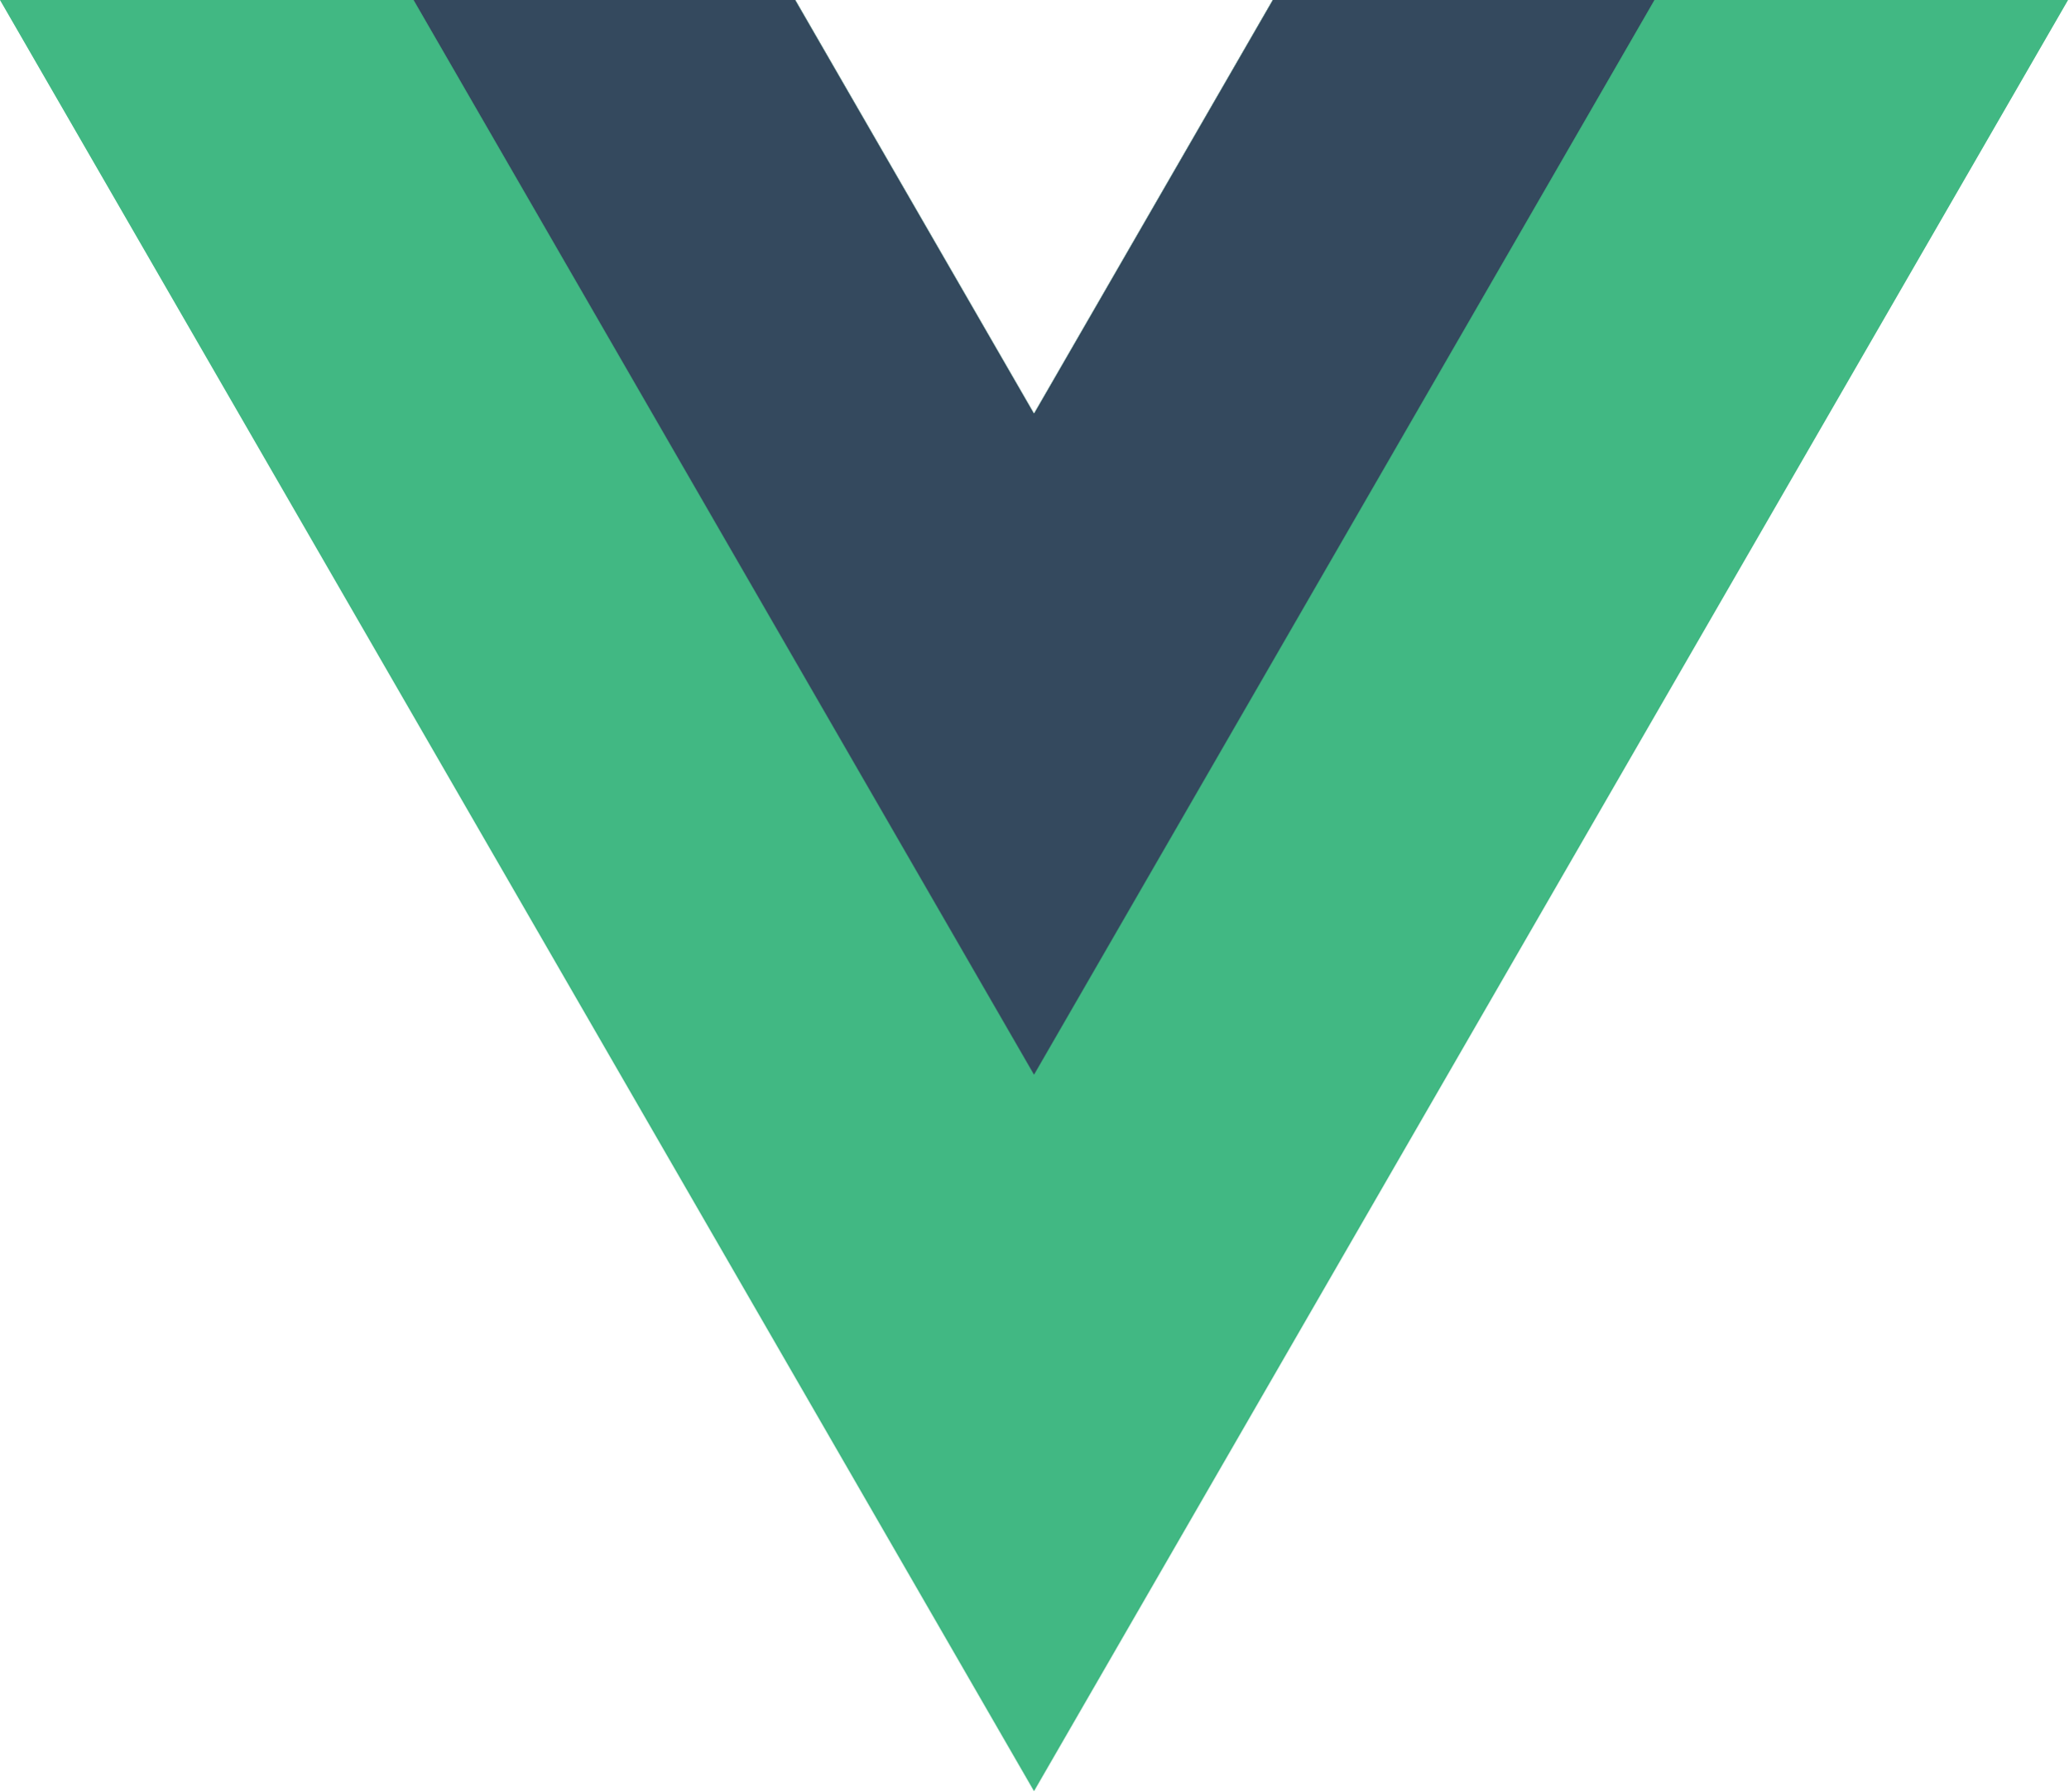
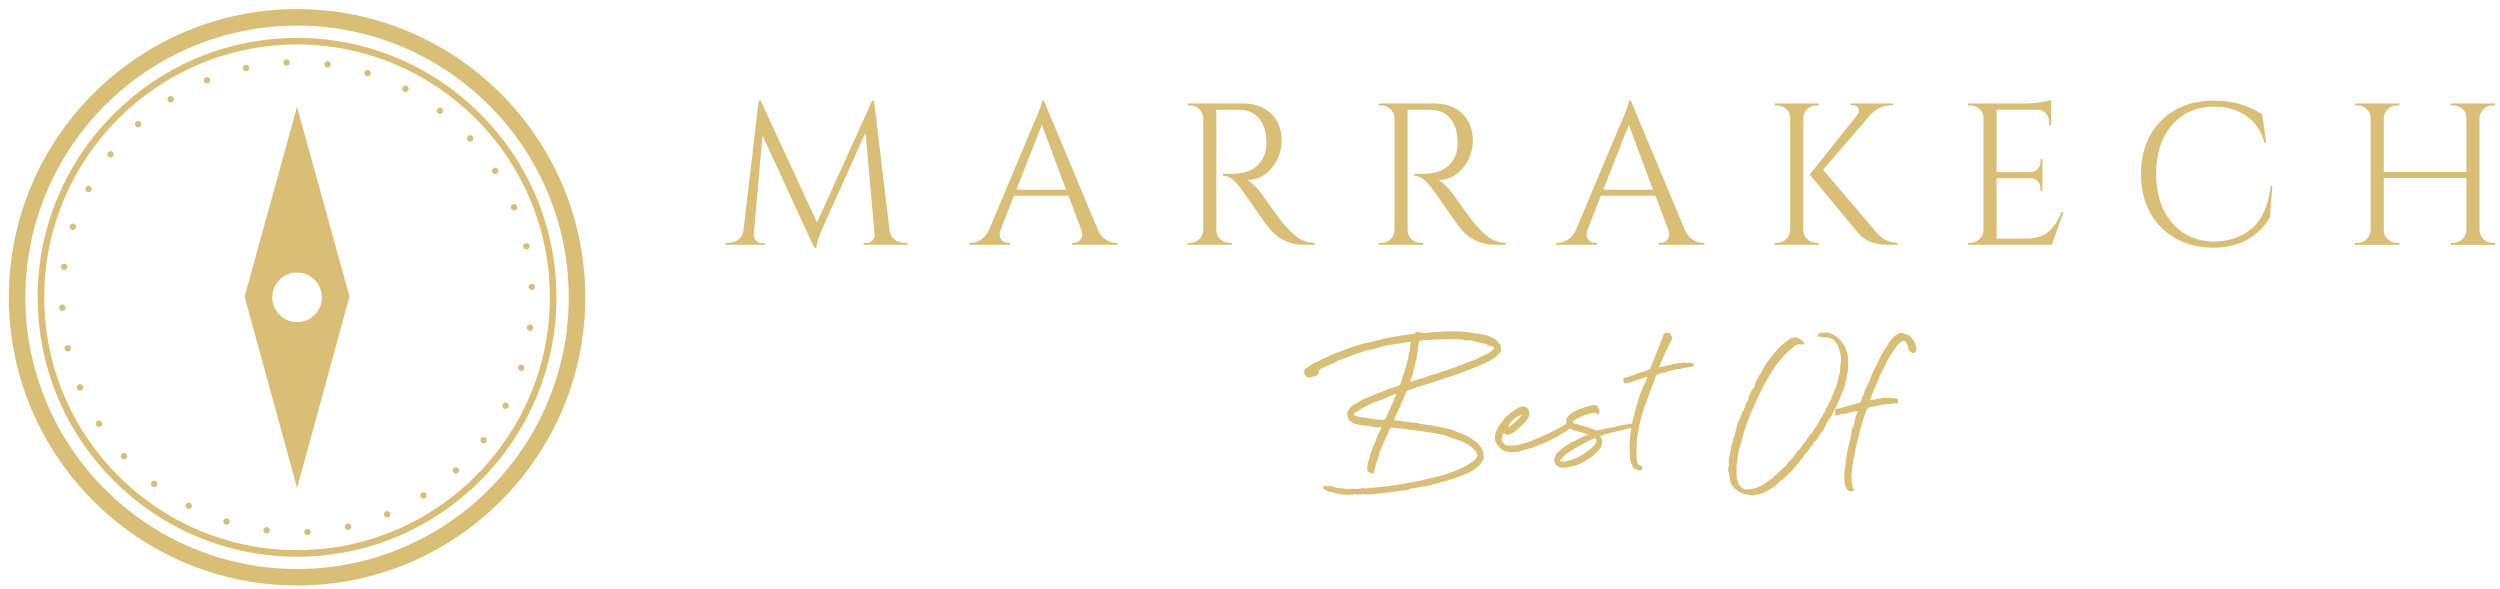
- <svg xmlns="http://www.w3.org/2000/svg" viewBox="0 0 261.76 226.69">
-   <path d="M161.096.001l-30.225 52.351L100.647.001H-.005l130.877 226.688L261.749.001z" fill="#41b883" />
-   <path d="M161.096.001l-30.225 52.351L100.647.001H52.346l78.526 136.01L209.398.001z" fill="#34495e" />
+ <svg xmlns="http://www.w3.org/2000/svg" version="1.1" id="Calque_1" x="0" y="0" viewBox="0 0 1015 239" xml:space="preserve">
+   <style>.st0{fill:#d9be77}</style>
+   <path class="st0" d="M367.15 98.58h1.31v.82h-17.8v-.74h1.23c.93 0 1.72-.37 2.38-1.11s.93-1.54.82-2.42l-3.69-41.25-17.22 38.3c-1.53 3.34-2.46 6.12-2.79 8.36h-.82l-20.99-45.51-3.53 40.1c-.11.87.16 1.68.82 2.42.66.74 1.42 1.11 2.3 1.11h1.31v.74h-15.91v-.82h1.31c1.53 0 2.86-.46 3.98-1.39 1.12-.93 1.79-2.19 2.01-3.77l6.15-52.56h.82l22.88 49.45 22.39-49.45h.74l6.31 52.56c.27 2.19 1.37 3.72 3.28 4.59.82.38 1.72.57 2.71.57zM453 98.58h.66v.82h-18.45v-.82h.74c1.15 0 2.01-.37 2.58-1.11.57-.74.86-1.44.86-2.09 0-.66-.11-1.31-.33-1.97l-5.25-13.94h-22.14l-5.49 14.02c-.22.66-.33 1.3-.33 1.93 0 .63.29 1.31.86 2.05.57.74 1.44 1.11 2.58 1.11h.74v.82h-16.48v-.82h.74c1.37 0 2.71-.44 4.02-1.31 1.31-.87 2.38-2.16 3.2-3.85l18.53-44.12c2.02-4.43 3.03-7.24 3.03-8.45h.74l21.98 52.56c.76 1.7 1.8 2.98 3.12 3.85 1.3.89 2.67 1.32 4.09 1.32zm-40.34-21.57h20.17l-9.84-26.32-10.33 26.32zM499.09 44.54h-5.25v48.87c0 1.42.51 2.64 1.52 3.65 1.01 1.01 2.26 1.52 3.73 1.52h.98l.08.82H482.2v-.82h1.07c1.42 0 2.64-.49 3.65-1.48 1.01-.98 1.54-2.19 1.6-3.61v-45.5c-.05-1.42-.59-2.64-1.6-3.65-1.01-1.01-2.23-1.52-3.65-1.52h-1.07V42h22.14c4.97 0 8.88 1.38 11.73 4.14 2.84 2.76 4.26 6.34 4.26 10.74s-1.35 8.2-4.06 11.4c-2.71 3.2-6 4.8-9.88 4.8.82.38 1.79 1.13 2.91 2.25a28.38 28.38 0 012.99 3.49c4.7 6.72 7.76 10.87 9.18 12.42 1.42 1.56 2.43 2.62 3.03 3.2.6.57 1.26 1.14 1.97 1.68.71.55 1.42.98 2.13 1.31 1.58.77 3.28 1.15 5.08 1.15v.82h-4.51c-2.35 0-4.54-.42-6.56-1.27-2.02-.85-3.54-1.72-4.55-2.62-1.01-.9-1.89-1.78-2.62-2.62-.74-.85-2.78-3.68-6.11-8.49-3.34-4.81-5.28-7.56-5.82-8.24-.55-.68-1.12-1.35-1.72-2.01-1.75-1.86-3.5-2.79-5.25-2.79v-.82c.44.06 1.01.08 1.72.08s1.58-.03 2.62-.08c6.78-.16 11.04-3.01 12.79-8.53.33-1.09.49-2.12.49-3.07v-1.85c-.11-3.66-1.07-6.61-2.87-8.86-1.8-2.24-4.24-3.44-7.3-3.61-1.29-.05-2.93-.08-4.9-.08zM576.74 44.54h-5.25v48.87c0 1.42.51 2.64 1.52 3.65 1.01 1.01 2.26 1.52 3.73 1.52h.98l.08.82h-17.96v-.82h1.07c1.42 0 2.64-.49 3.65-1.48 1.01-.98 1.54-2.19 1.6-3.61v-45.5c-.05-1.42-.59-2.64-1.6-3.65-1.01-1.01-2.23-1.52-3.65-1.52h-1.07V42h22.14c4.97 0 8.88 1.38 11.73 4.14 2.84 2.76 4.26 6.34 4.26 10.74s-1.35 8.2-4.06 11.4c-2.71 3.2-6 4.8-9.88 4.8.82.38 1.79 1.13 2.91 2.25a28.38 28.38 0 012.99 3.49c4.7 6.72 7.76 10.87 9.18 12.42 1.42 1.56 2.43 2.62 3.03 3.2.6.57 1.26 1.14 1.97 1.68.71.55 1.42.98 2.13 1.31 1.58.77 3.28 1.15 5.08 1.15v.82h-4.51c-2.35 0-4.54-.42-6.56-1.27-2.02-.85-3.54-1.72-4.55-2.62-1.01-.9-1.89-1.78-2.62-2.62-.74-.85-2.78-3.68-6.11-8.49-3.34-4.81-5.28-7.56-5.82-8.24-.55-.68-1.12-1.35-1.72-2.01-1.75-1.86-3.5-2.79-5.25-2.79v-.82c.44.06 1.01.08 1.72.08s1.58-.03 2.62-.08c6.78-.16 11.04-3.01 12.79-8.53.33-1.09.49-2.12.49-3.07v-1.85c-.11-3.66-1.07-6.61-2.87-8.86-1.8-2.24-4.24-3.44-7.3-3.61-1.28-.05-2.92-.08-4.89-.08zM691.3 98.58h.66v.82h-18.45v-.82h.74c1.15 0 2.01-.37 2.58-1.11.57-.74.86-1.44.86-2.09 0-.66-.11-1.31-.33-1.97l-5.25-13.94h-22.14l-5.49 14.02c-.22.66-.33 1.3-.33 1.93 0 .63.29 1.31.86 2.05.57.74 1.44 1.11 2.58 1.11h.74v.82h-16.48v-.82h.74c1.37 0 2.71-.44 4.02-1.31 1.31-.87 2.38-2.16 3.2-3.85l18.53-44.12c2.02-4.43 3.03-7.24 3.03-8.45h.74l21.98 52.56c.76 1.7 1.8 2.98 3.12 3.85 1.3.89 2.67 1.32 4.09 1.32zm-40.34-21.57h20.17l-9.84-26.32-10.33 26.32zM737.39 98.58h1.07v.82H720.5v-.82h1.07c1.42 0 2.64-.5 3.65-1.52 1.01-1.01 1.54-2.23 1.6-3.65V47.9c-.06-1.42-.59-2.62-1.6-3.61-1.01-.98-2.23-1.48-3.65-1.48h-1.07V42h17.96v.82h-1.07c-1.42 0-2.64.49-3.65 1.48-1.01.98-1.55 2.19-1.6 3.61v45.51c0 1.42.52 2.64 1.56 3.65 1.03 1.01 2.26 1.51 3.69 1.51zm32.96.82h-3.53c-5.58 0-9.68-1.56-12.3-4.67l-19.76-23.86 19.35-24.27c.44-.55.66-1.04.66-1.48 0-.44-.08-.82-.25-1.15-.44-.82-1.23-1.23-2.38-1.23h-.82V42h17.3v.74h-.33c-3.61 0-6.56 1.29-8.86 3.85L740.18 68.9l22.39 26.32c2.19 2.19 4.78 3.31 7.79 3.36v.82zM800.04 98.58c1.42 0 2.64-.5 3.65-1.52 1.01-1.01 1.54-2.23 1.6-3.65V47.49c-.16-1.31-.74-2.42-1.72-3.32-.98-.9-2.16-1.35-3.53-1.35h-.98l-.09-.82H823c1.69 0 3.54-.16 5.54-.49 2-.33 3.4-.66 4.22-.98v10.33h-.82v-1.48c0-1.31-.45-2.43-1.35-3.36-.9-.93-1.98-1.42-3.24-1.48h-16.73v25.34h13.86a4.08 4.08 0 002.79-1.23c.76-.76 1.15-1.72 1.15-2.87v-1.15h.82v12.96h-.82v-1.23c0-1.09-.37-2.02-1.11-2.79-.74-.76-1.65-1.18-2.75-1.23h-13.94v24.52h11.73c4.05 0 7.13-.9 9.27-2.71 2.13-1.8 3.91-4.48 5.33-8.04h.82L833 99.4h-34.03v-.82h1.07zM877.41 92.27c-5.44-5.47-8.16-12.67-8.16-21.61s2.72-16.14 8.16-21.61c5.44-5.47 12.64-8.2 21.61-8.2 7.33 0 13.8 1.86 19.44 5.58l1.64 11.56h-.74c-1.2-4.7-3.64-8.32-7.3-10.87-3.66-2.54-8.01-3.81-13.04-3.81-7.16 0-12.89 2.49-17.18 7.46-4.29 4.98-6.44 11.56-6.44 19.76s2.12 14.8 6.36 19.8 9.83 7.59 16.77 7.75c6.12 0 11.23-1.67 15.33-5 4.43-3.61 7.11-9.48 8.04-17.63h.66l-.98 12.88c-4.98 8.15-12.66 12.22-23.04 12.22-8.65-.05-15.69-2.82-21.13-8.28zM996.11 98.58c1.42 0 2.64-.49 3.65-1.48 1.01-.98 1.54-2.19 1.6-3.61V72.26h-33.54v21.16c0 1.42.52 2.64 1.56 3.65 1.04 1.01 2.27 1.52 3.69 1.52h1.07v.82h-17.96v-.82h1.07c1.42 0 2.64-.5 3.65-1.52 1.01-1.01 1.54-2.23 1.6-3.65V47.9c-.06-1.42-.59-2.62-1.6-3.61-1.01-.98-2.23-1.48-3.65-1.48h-1.07V42h17.96v.82h-1.07c-1.42 0-2.64.49-3.65 1.48-1.01.98-1.55 2.19-1.6 3.61V69.8h33.54V47.9c-.06-1.97-.93-3.44-2.62-4.43-.82-.44-1.7-.66-2.62-.66h-1.07V42H1013v.82h-1.07c-1.42 0-2.64.51-3.65 1.52-1.01 1.01-1.55 2.23-1.6 3.65v45.43c.05 1.42.59 2.64 1.6 3.65 1.01 1.01 2.23 1.52 3.65 1.52h1.07v.82h-17.96v-.82h1.07z" />
+   <g>
+     <path class="st0" d="M558.75 188.23c-.13.5-.27 1.01-.43 1.51a8.35 8.35 0 00-.33 1.51c-.19.32-.28.54-.28.66-.06.19-.21.32-.42.38-.22.06-.4.03-.52-.09-.32-.13-.66-.3-1.04-.52-.38-.22-.57-.49-.57-.8-.06-.38-.08-.74-.05-1.09.03-.34.08-.68.14-.99.13-.82.31-1.59.57-2.32.25-.72.44-1.5.57-2.32l.38-.95.38-.76c.13-.38.24-.74.33-1.09.09-.35.24-.68.43-.99.25-.25.38-.47.38-.66.13-.5.3-1.02.52-1.56.22-.53.43-1.05.61-1.56.31-.5.55-.96.71-1.37.16-.41.36-.83.61-1.28.13-.13.14-.25.05-.38-.09-.13-.21-.16-.33-.09-.19-.06-.27-.09-.24-.09.03 0-.05.03-.24.09-1.07.13-2.08.03-3.02-.28-.51-.13-1.06-.22-1.65-.28-.6-.06-1.15-.13-1.65-.19-.13.06-.25.08-.38.05s-.28-.05-.47-.05l-2.27-.57c-.82-.19-1.45-.5-1.89-.95-.57-.19-1.01-.66-1.32-1.42-.13-.32-.21-.65-.24-.99-.03-.35-.08-.68-.14-.99 0-.44.19-.85.57-1.23.25-.38.49-.74.71-1.09.22-.35.55-.65.99-.9l2.74-1.51c.25-.25.63-.47 1.13-.66.69-.5 1.61-.91 2.74-1.23 2.21-1.01 4.32-1.86 6.33-2.55.88-.44 1.75-.79 2.6-1.04.85-.25 1.72-.54 2.6-.85.19 0 .35-.06.47-.19.44-.13.68-.31.71-.57.03-.25.17-.57.43-.95.13-.31.19-.6.19-.85s.06-.53.19-.85l.38-1.23c.38-.57.57-1.23.57-1.99.31-.57.53-1.15.66-1.75.13-.6.25-1.15.38-1.65.19-.57.35-1.09.47-1.56.13-.47.16-.99.09-1.56.06-.13.11-.27.14-.43.03-.16.11-.33.24-.52.13-.63.19-1.21.19-1.75s.13-1.12.38-1.75c.06-.06.05-.14-.05-.24-.09-.09-.17-.14-.24-.14-.57.06-1.06.13-1.46.19-.41.06-.87.16-1.37.28-1.13.19-2.21.35-3.21.47-1.01.13-2.02.28-3.02.47l-2.46.57c-.82.19-1.67.44-2.55.76l-4.44 1.04c-.06 0-.13.02-.19.05-.06.03-.13.05-.19.05-.88.38-1.72.68-2.5.9-.79.22-1.62.52-2.5.9-.76.32-1.58.61-2.46.9-.88.28-1.76.58-2.65.9-.32.19-.61.35-.9.47a4.3 4.3 0 00-.8.47c-.57.32-1.18.6-1.84.85-.66.25-1.28.54-1.84.85-.44.13-.85.28-1.23.47-.38.19-.76.41-1.13.66-.32.19-.44.5-.38.94v.66c-.13.06-.19.13-.19.19s-.06.16-.19.28c-.32.44-.66.6-1.04.47-.63.38-1.48.63-2.55.76-.95 0-1.58-.6-1.89-1.8 0-.19-.03-.38-.09-.57 0-.5.09-.82.28-.94.06-.06.09-.11.09-.14s.06-.08.19-.14c.88-.69 1.78-1.31 2.69-1.84.91-.53 1.87-.99 2.88-1.37.57-.38 1.18-.71 1.84-.99.66-.28 1.34-.58 2.03-.9l1.89-.85c.19-.13.36-.22.52-.28.16-.06.33-.13.52-.19.5-.19 1.05-.38 1.65-.57.6-.19 1.15-.41 1.65-.66 2.77-1.01 5.36-1.86 7.75-2.55.63-.13 1.26-.27 1.89-.43.63-.16 1.29-.3 1.98-.43.94-.25 1.89-.5 2.84-.75s1.95-.47 3.02-.66c1.07-.19 2.16-.39 3.26-.61 1.1-.22 2.28-.43 3.54-.61.57-.06 1.18-.14 1.84-.24.66-.09 1.31-.17 1.94-.24a.9.9 0 00.66-.28c.19-.19.35-.28.47-.28.25-.31.63-.41 1.13-.28l.47.19c.19.19.44.25.76.19.19 0 .41.02.66.05.25.03.5.05.76.05 1.51-.19 3.04-.33 4.58-.43 1.54-.09 3.07-.17 4.58-.24 1.01 0 1.97.02 2.88.05.91.03 1.84.05 2.79.05l3.88.47c.25.13.5.18.76.14.25-.03.5-.01.76.05.82.13 1.64.27 2.46.43.82.16 1.67.33 2.55.52.5.25.98.47 1.42.66.44.19.88.41 1.32.66.5.25.9.54 1.18.85.28.32.58.7.9 1.13.31.32.49.63.52.95.03.32.08.66.14 1.04.13.44.06.88-.19 1.32-.19.38-.57.82-1.13 1.32l-1.04.95c-.5.38-1.07.74-1.7 1.09-.63.35-1.26.65-1.89.9-1.7.88-3.5 1.69-5.39 2.41-1.89.72-3.75 1.43-5.58 2.13l-9.36 3.12-5.95 1.89c-.82.25-1.58.49-2.27.71-.69.22-1.45.49-2.27.8l-1.04.38c-.32.06-.54.28-.66.66-.13.25-.22.52-.28.8-.06.28-.19.55-.38.8l-.47.85c-.06.25-.13.49-.19.71-.06.22-.22.49-.47.8a.28.28 0 00-.09.19c0 .06-.03.16-.09.28-.13.5-.32 1.06-.57 1.65-.25.6-.54 1.18-.85 1.75-.32.5-.57 1.01-.76 1.51-.19.5-.41 1.07-.66 1.7-.13.06-.17.14-.14.24.03.09.11.14.24.14.31 0 .61.03.9.09.28.06.61.13.99.19.13 0 .22-.01.28-.05.06-.03.16-.05.28-.05.31.13.61.22.9.28.28.06.58.09.9.09.38.13.72.19 1.04.19.31 0 .63.03.95.09.38 0 .77.03 1.18.09.41.06.8.09 1.18.09.38.06.79.14 1.23.24.44.09.85.21 1.23.33.5.06 1.02.13 1.56.19.53.06 1.09.16 1.65.28.31-.06.6-.03.85.09 1.26.25 2.5.49 3.73.71 1.23.22 2.47.49 3.73.8.57.13 1.13.33 1.7.61.57.28 1.13.52 1.7.71.44.13.88.3 1.32.52.44.22.85.39 1.23.52.76.32 1.48.71 2.17 1.18s1.42.96 2.17 1.47c.31.19.58.43.8.71.22.28.49.58.8.9.13.19.24.36.33.52.09.16.24.3.43.42.63 1.13.95 2.27.95 3.4 0 .5-.03.85-.09 1.04-.13.32-.28.63-.47.95-.19.32-.44.66-.76 1.04-.38.57-.84 1.06-1.37 1.46-.54.41-1.15.84-1.84 1.28-.76.57-1.64 1.04-2.65 1.42l-4.25 1.61c-.25.13-.5.22-.76.28-.25.06-.54.16-.85.28-.63.06-1.23.25-1.8.57-.32.06-.61.14-.9.24-.28.09-.58.14-.9.14-.13.06-.28.09-.47.09-.76.5-1.67.76-2.74.76-.13.06-.24.08-.33.05s-.21.02-.33.14c-.5.32-1.02.5-1.56.57-.54.06-1.09.16-1.65.28-.19.13-.38.18-.57.14-.19-.03-.38-.05-.57-.05h-.38c-.13 0-.22.03-.28.09-.51.25-1.1.38-1.8.38-.51.19-1.01.28-1.51.28s-1.01.16-1.51.47a.28.28 0 01-.19.09c-.06 0-.16.03-.28.09-1.07.13-2.21.27-3.4.43-1.2.16-2.36.3-3.5.43-.32.06-.6.11-.85.14-.25.03-.54.05-.85.05-.32.13-.65.2-.99.24-.35.03-.68.08-.99.14-.19-.06-.47-.03-.85.09-.32-.06-.61-.06-.9 0-.28.06-.55.09-.8.09-.32.06-.58.09-.8.09h-.8c-.32.06-.71.11-1.18.14-.47.03-.87-.02-1.18-.14-.13 0-.24-.02-.33-.05a.408.408 0 00-.33.05c-.19.19-.32.22-.38.09a5.42 5.42 0 00-1.18-.05c-.35.03-.68.08-.99.14-.25 0-.41-.03-.47-.09-.32-.13-.57-.16-.76-.09a6.4 6.4 0 01-.76.19c-1.32.06-2.54.06-3.64 0s-2.28-.25-3.54-.57c-.38-.19-.79-.28-1.23-.28-.32-.13-.6-.19-.85-.19s-.54-.09-.85-.28c-.38-.25-.68-.41-.9-.47-.22-.06-.49-.22-.8-.47-.13-.06-.17-.14-.14-.24.03-.09.01-.17-.05-.24-.19-.19-.19-.38 0-.57.13-.13.28-.16.47-.09.44-.13.79-.16 1.04-.09.31.25.57.28.76.09.19-.19.47-.19.85 0 .63.19 1.29.38 1.98.57.69.19 1.39.28 2.08.28.13.06.2.08.24.05.03-.03.11-.05.24-.05.76.19 1.46.27 2.13.24.66-.03 1.43-.05 2.32-.05 1.38.13 2.71.03 3.97-.28.19.06.41.09.66.09h.66c1.2-.13 2.36-.24 3.5-.33 1.13-.09 2.3-.2 3.5-.33.44-.06.88-.11 1.32-.14.44-.03.88-.11 1.32-.23 1.39-.13 2.77-.32 4.16-.57 1.39-.25 2.77-.5 4.16-.76.63-.13 1.23-.24 1.8-.33.57-.09 1.17-.2 1.8-.33.25-.13.49-.19.71-.19.22 0 .49-.06.8-.19l6.71-1.61c1.2-.32 2.42-.69 3.69-1.13 1.26-.44 2.49-.91 3.69-1.42.88-.31 1.69-.66 2.41-1.04.72-.38 1.43-.82 2.13-1.32.82-.44 1.51-.91 2.08-1.42.63-.5 1.07-1.13 1.32-1.89.06-.19.03-.41-.09-.66-.19-.82-.6-1.45-1.23-1.89-.32-.25-.63-.52-.95-.8-.32-.28-.63-.55-.94-.8-.82-.5-1.64-.96-2.46-1.37-.82-.41-1.67-.74-2.55-.99-.44-.13-.9-.27-1.37-.43-.47-.16-.93-.3-1.37-.43l-.38-.19c-.88-.44-1.81-.76-2.79-.95-.98-.19-1.94-.38-2.88-.57-.25 0-.51-.06-.76-.19-.25 0-.47-.03-.66-.09-.19-.06-.35-.06-.47 0-.51-.13-1.02-.22-1.56-.28-.54-.06-1.06-.13-1.56-.19-.32-.06-.66-.14-1.04-.24-.38-.09-.76-.11-1.13-.05h-.28c-.76-.25-1.54-.39-2.36-.43-.82-.03-1.61-.11-2.36-.24l-1.13-.19a.79.79 0 00-.47-.05c-.19.03-.35.05-.47.05-.5-.13-1.06-.2-1.65-.24-.6-.03-1.18-.08-1.75-.14-.13 0-.28.05-.47.14-.19.09-.32.18-.38.24-.13.06-.19.16-.19.28-.13.57-.32 1.1-.57 1.61-.25.5-.5 1.04-.76 1.61l-1.23 2.74c-.19.5-.39 1.02-.61 1.56-.22.54-.46.99-.71 1.37-.25.63-.38 1.1-.38 1.42-.13.63-.3 1.23-.52 1.79-.28.66-.45 1.23-.58 1.8zm-4.63-18.62c.5.06 1.01.13 1.51.19s1.04.16 1.61.28c.57.13 1.15.21 1.75.24.6.03 1.21.08 1.84.14.25.06.43.06.52 0 .09-.06.3-.09.61-.09.19 0 .35-.13.47-.38.13-.25.25-.47.38-.66.13-.19.22-.44.28-.76.31-.5.53-.96.66-1.37.13-.41.28-.77.47-1.09l1.13-2.36c.06-.25.16-.47.28-.66.13-.19.22-.41.28-.66.06-.63.31-1.2.76-1.7 0-.13.01-.24.05-.33.03-.09.05-.17.05-.24.19-.19.16-.28-.09-.28-.13.06-.27.11-.43.14-.16.03-.3.11-.43.24-.82.32-1.53.6-2.13.85-.6.25-1.34.6-2.22 1.04-.88.25-1.73.54-2.55.85-.82.32-1.67.66-2.55 1.04-.88.44-1.76.88-2.65 1.32-.88.44-1.7 1.01-2.46 1.7-.32.13-.6.24-.85.33-.25.09-.44.27-.57.52-.32.32-.32.54 0 .66a.9.9 0 00.66.28c.31.13.6.2.85.24.25.03.5.11.76.24l2.01.28zm42.06-31.48c-.38.06-.77.08-1.18.05-.41-.03-.8-.11-1.18-.24-.13 0-.27-.03-.43-.09a.772.772 0 00-.52 0c-.82-.06-1.64-.11-2.46-.14-.82-.03-1.67-.02-2.55.05-1.76 0-3.53.03-5.29.09-1.77.06-3.53.19-5.29.38-.25 0-.41.03-.47.09-.38.13-.57.28-.57.47-.13.7-.27 1.31-.43 1.84-.16.54-.17 1.15-.05 1.84-.06.13-.14.27-.24.43-.09.16-.14.33-.14.52 0 .13-.03.25-.09.38s-.06.25 0 .38c0 .5-.06.96-.19 1.37-.13.41-.25.87-.38 1.37-.13.88-.32 1.72-.57 2.51-.25.79-.44 1.62-.57 2.5-.13.38-.25.74-.38 1.09-.13.35-.28.68-.47.99-.06.19-.06.44 0 .75 0 .13.09.19.28.19.38 0 .69-.13.94-.38 1.07-.31 2.17-.63 3.31-.94 1.13-.32 2.27-.72 3.4-1.23.44-.13.85-.24 1.23-.33s.76-.2 1.13-.33c.69-.25 1.38-.49 2.08-.71.69-.22 1.45-.46 2.27-.71.44-.13.91-.3 1.42-.52.5-.22 1.04-.39 1.61-.52.5-.13.98-.32 1.42-.57.44-.25.95-.41 1.51-.47.69-.38 1.47-.72 2.32-1.04.85-.31 1.72-.63 2.6-.95.25-.13.53-.23.85-.33.31-.09.6-.24.85-.43l1.89-.95c.57-.31 1.1-.57 1.61-.76.5-.19.98-.44 1.42-.76.57-.31 1.13-.82 1.7-1.51.13-.25.09-.41-.09-.47-.19-.25-.44-.39-.76-.43-.32-.03-.63-.11-.95-.24-.69-.31-1.43-.6-2.22-.85-.79-.25-1.62-.44-2.5-.57l-.57-.19c-.5-.19-.88-.28-1.13-.28l-2.17-.35zM613.57 183.6c-.69-.13-1.4-.24-2.13-.33-.73-.09-1.34-.36-1.84-.8-.69-.69-1.34-1.45-1.94-2.27-.6-.82-.83-1.73-.71-2.74 0-.13.02-.39.05-.8.03-.41.11-.68.24-.8l.19-.57c.32-.76.54-1.26.66-1.51.13-.25.41-.72.85-1.42 1.07-1.64 2.46-3.15 4.16-4.54.5-.44 1.07-.86 1.7-1.28.63-.41 1.32-.8 2.08-1.18.19 0 .44-.09.76-.28.5-.19 1.02-.16 1.56.09.53.25.96.54 1.28.85l.38.95c.19 1.51-.19 2.74-1.13 3.69-.69.82-1.43 1.61-2.22 2.36-.79.75-1.62 1.48-2.5 2.17-.13.13-.3.25-.52.38-.22.13-.39.25-.52.38-.19.19-.43.3-.71.33-.28.03-.58.08-.9.14-.5.32-.94.22-1.32-.28l-.38-.28h-.19c-.06 0-.09.03-.09.09-.32.44-.49.95-.52 1.51-.03.57-.05 1.07-.05 1.51.06.32.28.66.66 1.04.25.32.55.54.9.66.35.13.68.19.99.19.25.06.6.09 1.04.09.5-.06 1.05-.09 1.65-.09.6 0 1.21-.13 1.84-.38 2.33-.57 4.44-1.26 6.33-2.08 1.89-.82 3.81-1.67 5.77-2.55 1.01-.5 1.94-.99 2.79-1.47.85-.47 1.72-.93 2.6-1.37.57-.32.91-.52 1.04-.61.13-.09.5-.36 1.13-.8.31-.31.49-.46.52-.43.03.03.3-.05.8-.24.13-.13.17-.14.14-.05-.03.09-.02.24.05.43.06.25.14.55.24.9.09.35.02.61-.24.8-.44.44-.63.68-.57.71.06.03-.13.23-.57.61-.95.69-1.89 1.29-2.84 1.8-.94.5-1.92 1.07-2.93 1.7-.69.32-1.34.63-1.94.95-.6.32-1.18.6-1.75.85-1.26.5-2.54 1.02-3.83 1.56s-2.63.96-4.02 1.27l-2.74.76c-.69.19-1.23.3-1.61.33-.37.03-.93.05-1.69.05zm-1.23-10.12c1.07-.63 2.08-1.39 3.02-2.27.94-.88 1.86-1.86 2.74-2.93-.06 0-.13.02-.19.05-.06.03-.13.05-.19.05-1.2.5-2.22 1.1-3.07 1.79-.85.7-1.53 1.58-2.03 2.65-.06 0-.15.22-.28.66z" />
+     <path class="st0" d="M649.3 167.34c0 .13-.02.22-.05.28-.03.06-.05.16-.05.28 0 .13-.06.22-.19.28-.13.06-.22.06-.28 0a.28.28 0 01-.19-.09c-.32-.25-.66-.39-1.04-.43-.38-.03-.79-.02-1.23.05-.94.25-1.91.54-2.88.85-.98.32-1.91.72-2.79 1.23-.57.25-1.2.66-1.89 1.23-.38.32-.32.57.19.76.25.13.44.19.57.19.38.13.76.24 1.13.33.38.09.79.2 1.23.33.57.13 1.12.28 1.65.47.53.19 1.09.38 1.65.57.44.19.79.3 1.04.33.25.03.6.21 1.04.52.44.25.82.35 1.13.28 1.01-.25 2.08-.47 3.21-.66.38-.13.74-.22 1.09-.28.35-.06.74-.13 1.18-.19.19 0 .57-.06 1.13-.19.57-.13 1.17-.27 1.8-.43.63-.16 1.23-.3 1.8-.43.57-.13.95-.19 1.13-.19s.38-.03.57-.09c.19-.06.38-.09.57-.09.31-.19.5-.22.57-.09l1.51-.24c.63-.09 1.01.02 1.13.33.38.32.5.58.38.8-.13.22-.35.39-.66.52-.32.13-.68.22-1.09.28-.41.06-.74.09-.99.09-.44 0-.87.06-1.28.19-.41.13-.8.25-1.18.38l-5.39 1.23c-.57.13-1.32.33-2.27.61-.95.28-1.51.52-1.7.71-.19.13-.17.33.05.61.22.28.36.52.42.71.13.32.17.55.14.71-.03.16-.05.36-.05.61-.06.69-.17 1.24-.33 1.65-.16.41-.55.96-1.18 1.65-.57.69-1.18 1.29-1.84 1.8-.66.5-1.34 1.01-2.03 1.51-.76.5-1.53.96-2.32 1.37-.79.41-1.59.77-2.41 1.09-.13.13-.25.19-.38.19-.69.13-1.34.28-1.94.47-.6.19-1.21.28-1.84.28-.19 0-.35.03-.47.09-.13.06-.25.09-.38.09-.5.06-1.01.05-1.51-.05-.5-.09-.98-.3-1.42-.61-.31-.19-.55-.39-.71-.61-.16-.22-.3-.49-.43-.8l-.28-1.42c0-.19.06-.34.19-.47.32-.94.76-1.7 1.32-2.27.69-.63 1.37-1.21 2.03-1.75.66-.53 1.37-1.02 2.13-1.46.38-.19.72-.41 1.04-.66.31-.25.69-.44 1.13-.57.13-.06.22-.09.28-.09.06 0 .13-.03.19-.09a46 46 0 012.69-1.42c.91-.44 1.81-.82 2.69-1.13.13 0 .19-.06.19-.19-.06-.06-.09-.05-.09.05 0 .09-.03.11-.09.05-.57-.19-1.15-.39-1.75-.61a14.3 14.3 0 00-1.75-.52l-1.8-.47c-.44-.06-.88-.22-1.32-.47-1.26-.44-1.95-1.42-2.08-2.93-.19-1.01.09-1.86.85-2.55.19-.19.38-.36.57-.52.19-.16.38-.3.57-.43.69-.5 1.43-.93 2.22-1.28.79-.34 1.56-.68 2.32-.99 1.45-.5 2.74-.85 3.88-1.04.13 0 .27-.02.43-.05.16-.03.3-.05.43-.05.69-.13 1.2.13 1.51.76 0 .06.06.22.19.47.45.52.58 1.05.39 1.62zm-14.94 20.13c.32 0 .63-.03.95-.09.31-.06.63-.13.95-.19 1.2-.25 2.52-.69 3.97-1.32.31-.19.63-.38.94-.57.31-.19.63-.35.95-.47l.66-.47 2.36-1.61c.95-.69 1.83-1.54 2.65-2.55.13-.13.19-.3.19-.52 0-.22.03-.39.09-.52.13-.13.14-.16.05-.09-.09.06-.08.03.05-.09 0-.13-.09-.34-.28-.66-.19-.31-.35-.44-.47-.38-.82.32-1.58.66-2.27 1.04s-1.45.76-2.27 1.13c-.32.13-.61.3-.9.52-.28.22-.58.39-.9.52l-.57.28-1.98 1.13c-.13.13-.28.22-.47.28-.19.06-.35.16-.47.28-.38.32-.77.61-1.18.9-.41.28-.8.58-1.18.9a6.98 6.98 0 00-1.89 2.17l.09.19c.49.13.81.19.93.19z" />
+     <path class="st0" d="M663.66 167.62c.06-.38.14-.72.24-1.04.09-.31.17-.63.24-.94 0 .06.06-.11.19-.52.13-.41.28-.93.47-1.56.19-.63.38-1.28.57-1.94.19-.66.38-1.21.57-1.65.31-.69.5-1.18.57-1.47.06-.28.25-.77.57-1.46.13-.19.28-.47.47-.85.19-.38.38-.79.57-1.23.19-.44.35-.85.47-1.23.13-.38.19-.66.19-.85l-.09.09h-.09c-.13-.13-.22-.09-.28.09l-1.7.57-2.65.94c-.32.13-.52.19-.61.19h-.19c-.03 0-.08.02-.14.05-.06.03-.22.11-.47.24-.32.13-.68.24-1.09.33-.41.09-.87.21-1.37.33-.25 0-.53-.13-.85-.38-.25-.13-.3-.33-.14-.61.16-.28.21-.46.14-.52l-.09-.09c-.06-.44.05-.69.33-.75.28-.06.55-.09.8-.09l1.89-.66c.06-.06.13-.14.19-.24.06-.09.19-.08.38.05.5-.25.91-.41 1.23-.47.25-.13.44-.19.57-.19.38-.25.77-.43 1.18-.52.41-.09.8-.17 1.18-.24.13-.06.25-.13.38-.19s.25-.09.38-.09c.31-.06.6-.14.85-.24.25-.09.54-.2.85-.33.44-.19.66-.34.66-.47 0-.06.03-.13.09-.19v-.09l.57-1.42 4.16-10.59c.06-.13.13-.3.19-.52.06-.22.16-.49.28-.8l.28-.47c.13-.31.5-.47 1.13-.47.63 0 1.1.13 1.42.38.06.13.14.28.24.47.09.19.2.38.33.57.06.13.13.32.19.57.06.25.03.47-.09.66a57.086 57.086 0 00-2.74 5.48c-.76 1.76-1.58 3.63-2.46 5.58-.13.13-.11.17.05.14s.27-.02.33.05c1.32-.31 2.35-.54 3.07-.66.72-.13 1.69-.35 2.88-.66.38 0 .72-.08 1.04-.24.31-.16.63-.14.95.05a.79.79 0 01.47-.05c.19.03.35-.02.47-.14.57-.19 1.13-.16 1.7.09.25-.13.44-.16.57-.09.38-.19.74-.2 1.09-.05.35.16.74.24 1.18.24.13-.06.17-.03.14.09-.03.13-.02.19.05.19.19 0 .3.05.33.14.03.09-.02.14-.14.14-.32.13-.44.27-.38.43.06.16.06.24 0 .24-.5.13-.98.2-1.42.24-.44.03-.91.14-1.42.33-.32 0-.61.02-.9.05-.28.03-.58.11-.9.24l-.38.19c-.69-.06-1.43.02-2.22.24-.79.22-1.56.39-2.32.52-.38.13-.68.24-.9.33-.22.09-.49.21-.8.33l-1.61.28-1.42.47c-.32 0-.49.06-.52.19-.03.13-.11.25-.24.38-.06.06-.17.32-.33.76s-.32.91-.47 1.42c-.16.51-.33.98-.52 1.42-.19.44-.32.72-.38.85-.76 2.21-1.51 4.29-2.27 6.24a60.18 60.18 0 00-1.98 6c-.57 2.05-1.04 4.21-1.42 6.47-.38 2.27-.57 4.79-.57 7.56 0 1.51.03 2.6.09 3.26.06.66.14 1.12.24 1.37.09.25.19.41.28.47.09.06.2.22.33.47.38.06.71.2.99.43.28.22.46.46.52.71.06.25-.02.49-.24.71-.22.22-.65.33-1.28.33-.13 0-.25-.06-.38-.19-.88-.31-1.43-.55-1.65-.71-.22-.16-.46-.55-.71-1.18-.5-.88-.8-2.08-.9-3.59a68.37 68.37 0 01-.14-3.97l.19-3.5c0-.63.03-1.07.09-1.32s.16-.69.28-1.32c.06-.82.24-1.94.52-3.36s.55-2.54.8-3.36l.2-.89zM738.14 136.72c0-.06-.02-.11-.05-.14a.198.198 0 01-.05-.14c-.06-.13-.06-.28 0-.47l.57-.57c.19-.13.53-.25 1.04-.38h.66c1.13-.13 2.16 0 3.07.38.91.38 1.78.92 2.6 1.61.44.32.83.66 1.18 1.04s.68.79.99 1.23c.5.69.9 1.4 1.18 2.13.28.72.52 1.5.71 2.32.25 1.39.35 2.84.28 4.35v1.6c0 .38-.03.72-.09 1.04-.06.32-.13.65-.19.99-.06.35-.16.84-.28 1.47-.13.82-.32 1.62-.57 2.41-.25.79-.47 1.59-.66 2.41-.44.94-.84 1.91-1.18 2.88-.35.98-.77 1.94-1.28 2.88-.19.5-.4.98-.61 1.42-.22.44-.49.85-.8 1.23l-.19.38c-.19.69-.46 1.36-.8 1.99-.35.63-.74 1.2-1.18 1.7-.25.38-.49.74-.71 1.09-.22.35-.39.71-.52 1.09-.19.38-.39.79-.61 1.23-.22.44-.49.82-.8 1.13-.38.5-.69.96-.95 1.37-.25.41-.54.87-.85 1.37-.25.32-.47.61-.66.9s-.44.55-.76.8c-.19 0-.28.09-.28.28-.13.5-.38.9-.76 1.18-.38.28-.66.65-.85 1.09-.13.25-.25.46-.38.61-.13.16-.25.33-.38.52-.13.25-.28.44-.47.57-.32.32-.58.6-.8.85-.22.25-.39.54-.52.85-.06.38-.22.63-.47.75-.44.32-.88.85-1.32 1.61-.25.32-.5.63-.76.95-.25.32-.54.6-.85.85l-.28.28c-.32.51-.69.96-1.13 1.37-.44.41-.88.84-1.32 1.28l-1.13 1.13c-.38.38-.79.73-1.23 1.04-.19.19-.47.38-.85.57-.19.19-.38.36-.57.52-.19.16-.38.36-.57.61l-.61.61c-.22.22-.43.39-.61.52-.44.32-.88.58-1.32.8-.44.22-.85.49-1.23.8-1.77 1.01-3.56 1.64-5.39 1.89-.32.13-.65.17-.99.14-.35-.03-.71-.08-1.09-.14-1.89-.19-3.66-.82-5.29-1.89-.25-.25-.5-.47-.76-.66-.25-.19-.47-.44-.66-.76l-.57-.75c-.19-.25-.35-.54-.47-.85-.25-.63-.38-1.17-.38-1.61-.06-.5-.14-1.02-.24-1.56-.09-.54-.21-1.06-.33-1.56-.19-.44-.22-.88-.09-1.32.31-.94.38-1.83.19-2.65 0-.5.03-.88.09-1.13.19-.69.31-1.35.38-1.98.06-.63.22-1.26.47-1.89 0-.25.02-.49.05-.71.03-.22.05-.42.05-.61 0-.44.13-.79.38-1.04.13-.13.19-.28.19-.47l.19-1.13c0-.44.13-.82.38-1.13.13-.25.25-.63.38-1.13.25-1.2.53-2.36.85-3.5.31-1.13.76-2.24 1.32-3.31l.66-1.61c0-.38.19-.66.57-.85.25-.13.31-.31.19-.57-.06-.19 0-.38.19-.57.13-.13.19-.28.19-.47-.06-.19-.06-.35 0-.47.06-.13.13-.25.19-.38l.47-.95c.13-.13.19-.27.19-.43 0-.16.13-.3.38-.43s.31-.28.19-.47c-.13-.19-.13-.34 0-.47.13-.25.25-.57.38-.95.13-.5.3-.95.52-1.32.22-.38.46-.79.71-1.23.13-.25.41-.6.85-1.04.25-.25.31-.47.19-.66 0-.13.01-.22.05-.28.03-.06.05-.16.05-.28.13-.44.27-.83.42-1.18.16-.34.36-.71.61-1.09.19-.32.38-.68.57-1.09.19-.41.47-.77.85-1.09l.28-.57c.57-1.38 1.29-2.66 2.17-3.83.88-1.17 1.8-2.35 2.74-3.54.57-.69 1.13-1.34 1.7-1.94.57-.6 1.2-1.18 1.89-1.75.38-.31.76-.63 1.13-.95.38-.31.79-.63 1.23-.94l.47-.28c1.32-.88 2.68-.91 4.06-.09.63.32 1.2.82 1.7 1.51l.19.28c0 .32-.13.47-.38.47-.19 0-.38.02-.57.05-.19.03-.38-.02-.57-.14-.32-.06-.73-.03-1.23.09-.82.32-1.42.73-1.8 1.23-.32.25-.61.49-.9.71-.28.22-.58.49-.9.8-.51.32-.88.63-1.13.95-.5.5-.96 1.02-1.37 1.56-.41.54-.87 1.06-1.37 1.56-.19.19-.38.41-.57.66-.19.25-.38.5-.57.76l-2.84 4.35-.57 1.04c-.51.82-.96 1.62-1.37 2.41-.41.79-.84 1.62-1.28 2.5-.44.82-.85 1.64-1.23 2.46s-.76 1.67-1.13 2.55c-.5 1.01-.96 2.02-1.37 3.02-.41 1.01-.84 2.05-1.28 3.12-.38 1.01-.74 1.98-1.09 2.93-.35.95-.68 1.92-.99 2.93-.32 1.07-.6 2.1-.85 3.07-.25.98-.54 2-.85 3.07-.13.5-.27.98-.43 1.42-.16.44-.21.92-.14 1.42l-.09.09c-.13.57-.21 1.12-.24 1.65-.03.54-.11 1.06-.24 1.56-.13.69-.19 1.36-.19 1.98v1.99c-.06.19-.08.41-.05.66.03.25.05.47.05.66 0 .63.08 1.21.24 1.75.16.54.36 1.09.61 1.65.25.63.72 1.23 1.42 1.79.25.13.5.25.76.38.25.13.53.19.85.19.5 0 .98-.02 1.42-.05.44-.03.88-.11 1.32-.24 1.76-.38 3.4-1.1 4.91-2.17 1.07-.69 2.06-1.42 2.98-2.17.91-.75 1.81-1.57 2.69-2.46l1.61-1.51c.5-.38.94-.79 1.32-1.23.38-.44.76-.91 1.13-1.42.06-.06.13-.14.19-.24.06-.09.16-.17.28-.24.57-.5 1.07-1.07 1.51-1.7l1.32-1.89c.13-.13.19-.22.19-.28.25-.19.5-.39.76-.61.25-.22.47-.49.66-.8.19-.25.36-.5.52-.75.16-.25.36-.54.61-.85l1.32-1.8c.31-.44.61-.9.9-1.37.28-.47.68-.9 1.18-1.28l.19-.38c.25-.5.55-.99.9-1.47.35-.47.71-.96 1.09-1.46l.76-1.42c.13-.31.27-.63.43-.95.16-.31.39-.6.71-.85l1.32-2.65c.13-.13.2-.28.24-.47.03-.19.11-.38.24-.57.38-.38.63-.82.76-1.32 0-.13.03-.24.09-.33.06-.09.13-.2.19-.33.5-.69.85-1.42 1.04-2.17.06-.19.14-.39.24-.61.09-.22.17-.43.24-.61.13-.19.25-.38.38-.57.13-.19.19-.44.19-.76a.9.9 0 01.28-.66c.13-.31.27-.66.43-1.04.16-.38.27-.76.33-1.13 0-.25.03-.47.09-.66.06-.19.13-.38.19-.57.13-.5.25-1.01.38-1.51s.25-1.01.38-1.51c.06-.19.13-.38.19-.57.06-.19.09-.41.09-.66.06-.19.08-.38.05-.57a3.28 3.28 0 01-.05-.47l.19-1.51c0-.19.01-.39.05-.61.03-.22.05-.43.05-.61.06-.63.06-1.29 0-1.98-.19-1.01-.41-1.99-.66-2.93-.13-.32-.27-.63-.43-.95-.16-.31-.3-.63-.42-.95-.13-.31-.33-.58-.61-.8a1.89 1.89 0 01-.61-.8 3.16 3.16 0 00-.85-.61c-.32-.16-.63-.3-.95-.43-.25-.13-.57-.19-.94-.19-.32-.06-.63-.08-.95-.05-.32.03-.63.02-.94-.05-.32-.06-.63-.13-.95-.19-.32-.06-.63-.09-.94-.09v.09zM770.37 161.95c.06.13.13.3.19.52.06.22.08.44.05.66-.03.22-.11.4-.24.52-.13.13-.35.16-.66.09-.06 0-.16-.02-.28-.05-.13-.03-.19.02-.19.14-.38.13-.96.19-1.75.19s-1.34.03-1.65.09c-.88.13-1.95.3-3.21.52-1.26.22-2.46.49-3.59.8-.32.06-.57.2-.76.43s-.38.46-.57.71l-.19.66a89.7 89.7 0 00-1.23 3.59c-.38 1.2-.73 2.4-1.04 3.59-.32 1.32-.63 2.63-.94 3.92-.32 1.29-.63 2.6-.95 3.92-.06.32-.09.6-.09.85s-.06.54-.19.85c-.13.5-.24 1.02-.33 1.56-.09.54-.24 1.06-.43 1.56 0 .5-.05.99-.14 1.47-.09.47-.17.96-.24 1.46v.76c.13.38.09.69-.09.95-.13.5-.17 1.04-.14 1.61.03.57.05 1.13.05 1.7l.09.66c.06.5.14 1.01.24 1.51.09.5.27 1.01.52 1.51.06 0 .09.03.09.09.06.13.06.25 0 .38s-.16.19-.28.19c-.19.06-.54.09-1.04.09-.57 0-1.04-.22-1.42-.66l-.85-1.7-.19-.57c.06-.5 0-1.04-.19-1.61.06-.5.09-.99.09-1.47v-1.46l.57-4.73c-.13-.44-.06-.82.19-1.13 0-.44.08-.85.24-1.23.16-.38.17-.82.05-1.32 0-.13.05-.22.14-.28.09-.06.11-.16.05-.28l1.13-4.44c0-.69.16-1.45.47-2.27v-.85c0-.25.03-.53.09-.85.06-.31.16-.57.28-.76.13-.19.25-.38.38-.57.13-.5.27-1.06.42-1.65.16-.6.3-1.18.43-1.75.06-.31.13-.61.19-.9.06-.28.22-.58.47-.9V168c.13-.13.2-.35.24-.66.03-.31.01-.47-.05-.47h-.38c-.19 0-.32.03-.38.09-.76.13-1.53.28-2.32.47-.79.19-1.46.38-2.03.57-.31.13-.52.17-.61.14-.09-.03-.19-.06-.28-.09-.09-.03-.2-.05-.33-.05s-.31.09-.57.28l-1.13.38c-.44.13-.72.09-.85-.09-.19-.19-.24-.36-.14-.52.09-.16.08-.39-.05-.71-.13-.63-.03-1.04.28-1.23.06 0 .09-.01.09-.05 0-.03.03-.05.09-.05.69-.19 1.2-.28 1.51-.28.32 0 .82-.16 1.51-.47.44-.06.66-.11.66-.14s.25-.11.76-.24c.44-.13.99-.28 1.65-.47.66-.19 1.31-.31 1.94-.38.25-.25.47-.38.66-.38h.66c.13-.13.28-.25.47-.38.19-.13.28-.31.28-.57l.19-.19c.06-.31.13-.65.19-.99.06-.35.25-.68.57-.99.13-.31.24-.63.33-.95.09-.31.17-.66.24-1.04.13-.13.19-.24.19-.33s.03-.2.09-.33c.13-.19.27-.43.43-.71.16-.28.3-.58.43-.9l.76-1.61c.13-.44.28-.86.47-1.27.19-.41.35-.8.47-1.18.31-.69.63-1.4.94-2.13.31-.72.69-1.47 1.13-2.22.25-.5.5-1.01.76-1.51.25-.5.5-1.04.76-1.61.38-.69.77-1.4 1.18-2.13.41-.72.87-1.4 1.37-2.03l.57-1.13c.38-.57.77-1.09 1.18-1.56.41-.47.87-.96 1.37-1.47l1.04-.66c.25-.19.55-.34.9-.47.35-.13.77-.13 1.28 0h.09c1.26.25 2.27.71 3.02 1.37.76.66 1.39 1.53 1.89 2.6.38.76.57 1.48.57 2.17.19.5.09.98-.28 1.42-.38.44-.82.6-1.32.47-.51-.31-.91-.61-1.23-.9-.32-.28-.47-.74-.47-1.37-.06-.63-.38-1.32-.94-2.08-.13-.25-.35-.44-.66-.57-.63 0-1.2.25-1.7.76-.63.44-1.13 1.01-1.51 1.7-1.95 2.52-3.47 5.01-4.54 7.47-.44.88-.9 1.76-1.37 2.65-.47.88-.9 1.8-1.28 2.74-.13.44-.28.91-.47 1.42-.19.5-.41.98-.66 1.42-.25.5-.5 1.06-.76 1.65-.25.6-.47 1.18-.66 1.75l-.57 1.8c-.06.13-.19.27-.38.42-.19.16-.22.27-.09.33l5.39-.94h2.13c.91 0 1.62.03 2.13.09.31 0 .6.03.85.09.25.08.5.14.75.2z" />
+   </g>
+   <g>
+     <path class="st0" d="M120.61 237.72c-64.52 0-117.02-52.49-117.02-117.02S56.09 3.69 120.61 3.69s117.02 52.49 117.02 117.02-52.5 117.01-117.02 117.01zm0-227.32c-60.82 0-110.3 49.48-110.3 110.31s49.48 110.3 110.3 110.3 110.3-49.48 110.3-110.3S181.43 10.4 120.61 10.4z" />
+     <path class="st0" d="M120.61 226.03c-58.07 0-105.32-47.25-105.32-105.32S62.54 15.39 120.61 15.39s105.32 47.25 105.32 105.32-47.25 105.32-105.32 105.32zm0-207.96c-56.59 0-102.64 46.04-102.64 102.64s46.04 102.64 102.64 102.64c56.59 0 102.64-46.04 102.64-102.64S177.2 18.07 120.61 18.07z" />
+     <circle class="st0" cx="40.19" cy="172.02" r="1.31" />
+     <circle class="st0" cx="50.32" cy="185.21" r="1.31" />
+     <circle class="st0" cx="62.59" cy="196.43" r="1.31" />
+     <circle class="st0" cx="76.62" cy="205.36" r="1.31" />
+     <circle class="st0" cx="91.99" cy="211.71" r="1.31" />
+     <circle class="st0" cx="108.22" cy="215.3" r="1.31" />
+     <circle class="st0" cx="124.84" cy="216.01" r="1.31" />
+     <circle class="st0" cx="141.32" cy="213.83" r="1.31" />
+     <circle class="st0" cx="157.18" cy="208.82" r="1.31" />
+     <circle class="st0" cx="171.92" cy="201.13" r="1.31" />
+     <circle class="st0" cx="185.11" cy="191" r="1.31" />
+     <circle class="st0" cx="196.33" cy="178.73" r="1.31" />
+     <circle class="st0" cx="205.26" cy="164.7" r="1.31" />
+     <circle class="st0" cx="211.61" cy="149.33" r="1.31" />
+     <circle class="st0" cx="215.2" cy="133.09" r="1.31" />
+     <circle class="st0" cx="215.91" cy="116.48" r="1.31" />
+     <circle class="st0" cx="213.73" cy="99.99" r="1.31" />
+     <circle class="st0" cx="208.72" cy="84.14" r="1.31" />
+     <circle class="st0" cx="201.03" cy="69.39" r="1.31" />
+     <circle class="st0" cx="190.9" cy="56.21" r="1.31" />
+     <circle class="st0" cx="178.63" cy="44.98" r="1.31" />
+     <circle class="st0" cx="164.6" cy="36.06" r="1.31" />
+     <circle class="st0" cx="149.23" cy="29.7" r="1.31" />
+     <circle class="st0" cx="133" cy="26.12" r="1.31" />
+     <circle class="st0" cx="116.38" cy="25.4" r="1.31" />
+     <circle class="st0" cx="99.9" cy="27.58" r="1.31" />
+     <circle class="st0" cx="84.04" cy="32.6" r="1.31" />
+     <circle class="st0" cx="69.3" cy="40.28" r="1.31" />
+     <circle class="st0" cx="56.11" cy="50.42" r="1.31" />
+     <circle class="st0" cx="44.88" cy="62.69" r="1.31" />
+     <circle class="st0" cx="35.96" cy="76.72" r="1.31" />
+     <circle class="st0" cx="29.61" cy="92.08" r="1.31" />
+     <circle class="st0" cx="26.02" cy="108.32" r="1.31" />
+     <circle class="st0" cx="25.3" cy="124.94" r="1.31" />
+     <circle class="st0" cx="27.49" cy="141.42" r="1.31" />
+     <circle class="st0" cx="32.5" cy="157.28" r="1.31" />
+   </g>
+   <path class="st0" d="M120.6 43.32l-21.29 77.12 21.31 77.66 21.29-77.66-21.31-77.12zm.02 87.46c-5.58 0-10.07-4.5-10.07-10.07 0-5.55 4.5-10.07 10.07-10.07 5.55 0 10.07 4.52 10.07 10.07 0 5.57-4.52 10.07-10.07 10.07z" />
</svg>
